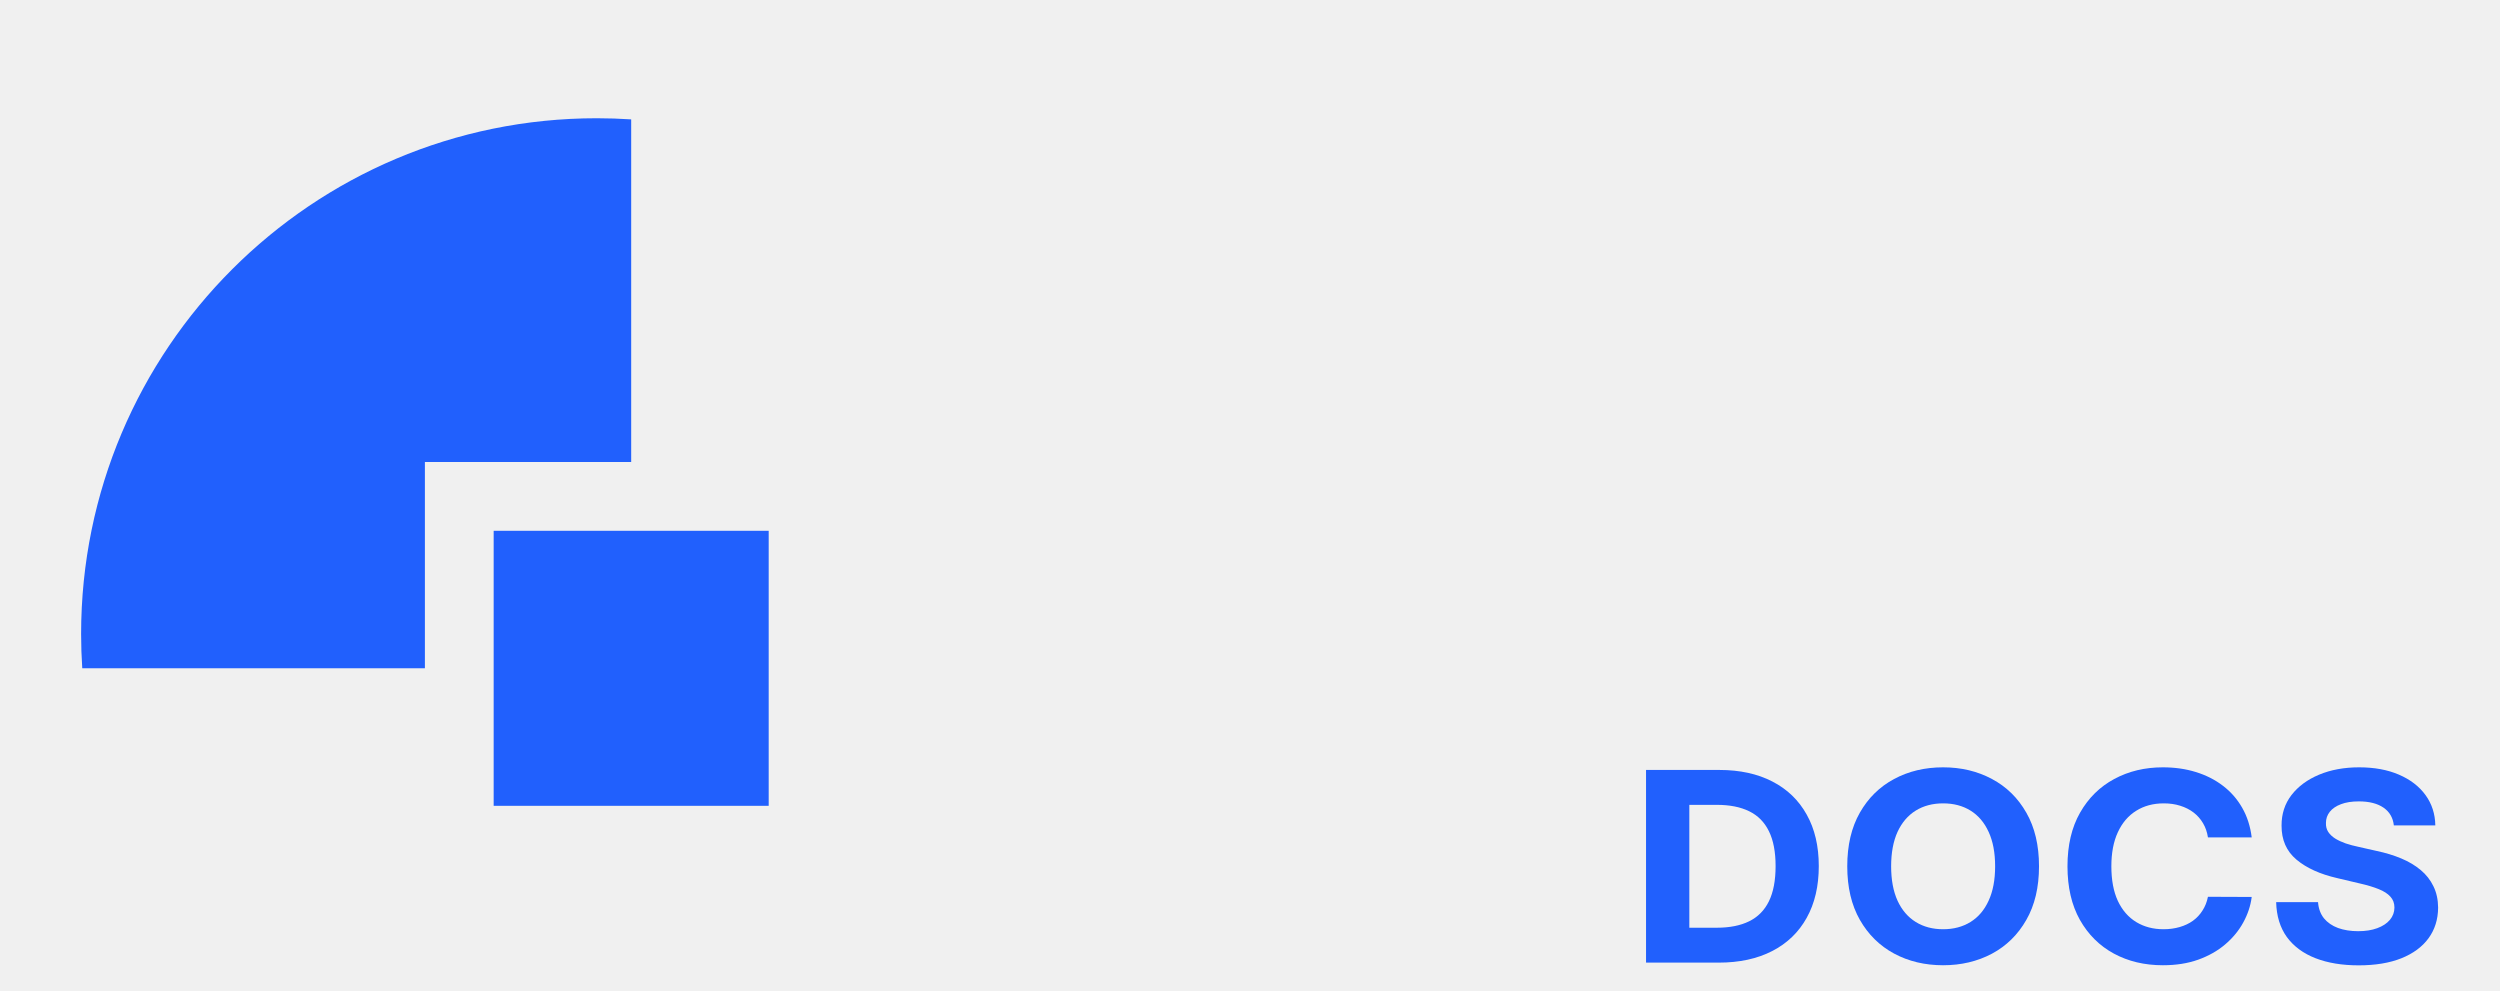
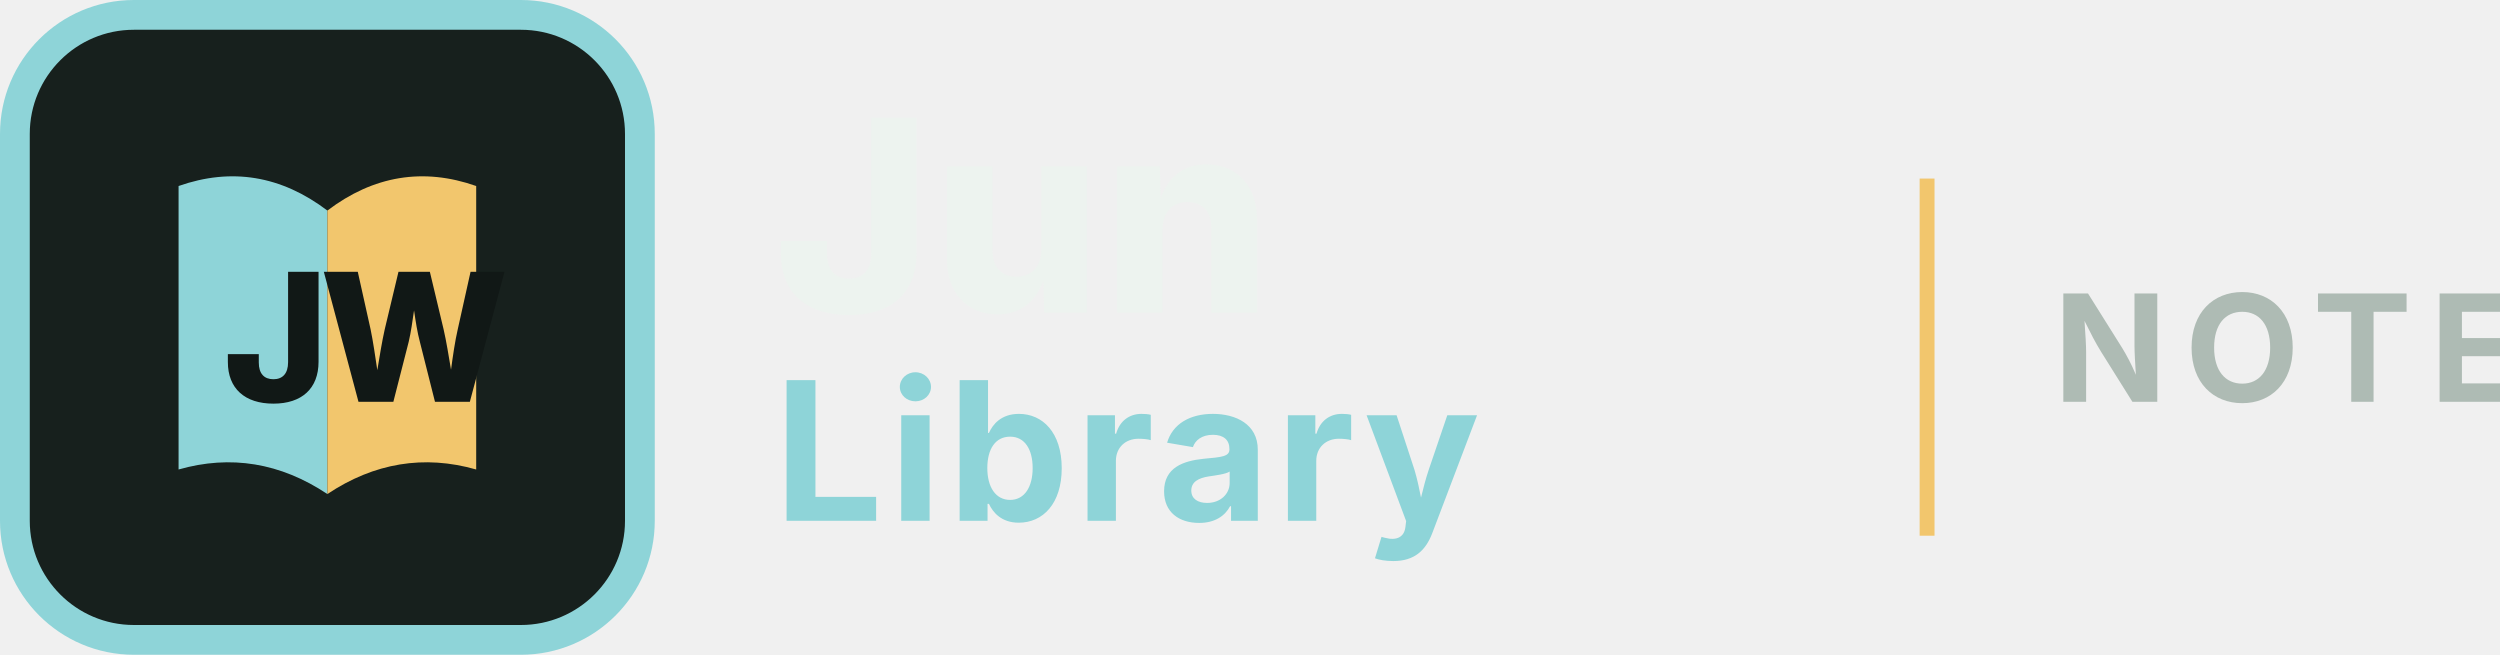
- <svg xmlns="http://www.w3.org/2000/svg" width="101" height="40" viewBox="0 0 101 40" fill="none">
-   <mask id="mask0_5_31" style="mask-type:luminance" maskUnits="userSpaceOnUse" x="0" y="0" width="101" height="40">
-     <path d="M100.5 0H0.5V40H100.5V0Z" fill="white" />
-   </mask>
-   <g mask="url(#mask0_5_31)">
-     <path d="M19.944 21.444H31.055V32.555H19.944V21.444Z" fill="#2160FD" />
-     <path d="M25.5 4.823C25.041 4.793 24.577 4.777 24.111 4.777C12.605 4.777 3.277 14.105 3.277 25.611C3.277 26.077 3.293 26.54 3.323 26.998H17.166V18.665H25.5V4.823Z" fill="#2160FD" />
-     <path d="M69.432 38.89H66.5V31.106H69.457C70.288 31.106 71.005 31.262 71.605 31.574C72.206 31.883 72.667 32.328 72.99 32.908C73.316 33.488 73.479 34.182 73.479 34.99C73.479 35.801 73.316 36.498 72.99 37.081C72.667 37.663 72.203 38.111 71.597 38.422C70.994 38.734 70.272 38.89 69.432 38.89ZM68.249 37.48H69.359C69.876 37.48 70.311 37.394 70.664 37.221C71.019 37.047 71.286 36.777 71.464 36.412C71.644 36.044 71.734 35.571 71.734 34.99C71.734 34.415 71.644 33.945 71.464 33.581C71.286 33.216 71.021 32.947 70.668 32.775C70.315 32.602 69.88 32.516 69.364 32.516H68.249V37.48Z" fill="#2160FD" />
-     <path d="M82.376 34.998C82.376 35.847 82.205 36.569 81.863 37.164C81.524 37.76 81.061 38.215 80.474 38.529C79.889 38.84 79.232 38.996 78.502 38.996C77.767 38.996 77.108 38.839 76.523 38.525C75.939 38.211 75.477 37.756 75.138 37.161C74.799 36.565 74.629 35.844 74.629 34.998C74.629 34.149 74.799 33.427 75.138 32.832C75.477 32.236 75.939 31.783 76.523 31.471C77.108 31.157 77.767 31 78.502 31C79.232 31 79.889 31.157 80.474 31.471C81.061 31.783 81.524 32.236 81.863 32.832C82.205 33.427 82.376 34.149 82.376 34.998ZM80.603 34.998C80.603 34.448 80.515 33.985 80.34 33.607C80.168 33.23 79.924 32.943 79.609 32.748C79.294 32.553 78.925 32.456 78.502 32.456C78.08 32.456 77.711 32.553 77.396 32.748C77.081 32.943 76.836 33.23 76.661 33.607C76.489 33.985 76.402 34.448 76.402 34.998C76.402 35.548 76.489 36.012 76.661 36.389C76.836 36.767 77.081 37.053 77.396 37.248C77.711 37.443 78.08 37.541 78.502 37.541C78.925 37.541 79.294 37.443 79.609 37.248C79.924 37.053 80.168 36.767 80.34 36.389C80.515 36.012 80.603 35.548 80.603 34.998Z" fill="#2160FD" />
-     <path d="M90.969 33.831H89.201C89.168 33.616 89.102 33.425 89.003 33.258C88.903 33.088 88.775 32.943 88.619 32.824C88.463 32.705 88.282 32.614 88.078 32.551C87.876 32.487 87.656 32.456 87.419 32.456C86.991 32.456 86.618 32.556 86.301 32.756C85.983 32.953 85.737 33.242 85.561 33.622C85.386 34 85.299 34.458 85.299 34.998C85.299 35.553 85.386 36.019 85.561 36.397C85.739 36.774 85.987 37.059 86.305 37.252C86.622 37.444 86.99 37.541 87.407 37.541C87.641 37.541 87.858 37.511 88.058 37.453C88.259 37.395 88.439 37.31 88.595 37.199C88.751 37.085 88.88 36.947 88.982 36.784C89.087 36.622 89.16 36.437 89.201 36.23L90.969 36.237C90.924 36.594 90.809 36.939 90.626 37.271C90.446 37.6 90.202 37.895 89.895 38.156C89.591 38.415 89.227 38.62 88.805 38.772C88.385 38.922 87.909 38.996 87.379 38.996C86.641 38.996 85.981 38.839 85.4 38.525C84.821 38.211 84.363 37.756 84.027 37.161C83.693 36.565 83.526 35.844 83.526 34.998C83.526 34.149 83.695 33.427 84.035 32.832C84.374 32.236 84.835 31.783 85.416 31.471C85.998 31.157 86.652 31 87.379 31C87.858 31 88.302 31.063 88.712 31.19C89.124 31.317 89.489 31.502 89.806 31.745C90.124 31.986 90.382 32.281 90.582 32.63C90.784 32.98 90.913 33.38 90.969 33.831Z" fill="#2160FD" />
-     <path d="M96.711 33.345C96.678 33.038 96.54 32.8 96.295 32.63C96.05 32.461 95.717 32.376 95.297 32.376C95.012 32.376 94.771 32.414 94.574 32.49C94.378 32.563 94.227 32.666 94.122 32.798C94.019 32.929 93.968 33.079 93.968 33.246C93.963 33.385 93.994 33.507 94.061 33.611C94.131 33.715 94.227 33.805 94.348 33.881C94.469 33.954 94.609 34.019 94.768 34.075C94.927 34.128 95.097 34.173 95.277 34.211L96.02 34.379C96.381 34.455 96.712 34.556 97.014 34.683C97.315 34.809 97.576 34.965 97.797 35.15C98.018 35.335 98.189 35.553 98.31 35.804C98.434 36.055 98.497 36.342 98.5 36.666C98.497 37.143 98.368 37.556 98.112 37.906C97.859 38.253 97.493 38.522 97.014 38.715C96.537 38.905 95.962 39 95.289 39C94.621 39 94.04 38.904 93.544 38.711C93.052 38.519 92.666 38.234 92.389 37.856C92.115 37.476 91.971 37.006 91.957 36.446H93.649C93.668 36.707 93.748 36.925 93.888 37.1C94.03 37.272 94.22 37.403 94.457 37.491C94.697 37.577 94.967 37.62 95.269 37.62C95.565 37.62 95.822 37.58 96.04 37.499C96.261 37.418 96.432 37.305 96.553 37.161C96.674 37.016 96.735 36.85 96.735 36.663C96.735 36.488 96.68 36.341 96.569 36.222C96.462 36.103 96.303 36.001 96.093 35.918C95.885 35.834 95.631 35.758 95.329 35.69L94.429 35.477C93.731 35.317 93.181 35.068 92.777 34.728C92.373 34.389 92.172 33.931 92.175 33.356C92.172 32.885 92.306 32.473 92.575 32.121C92.847 31.769 93.22 31.494 93.694 31.296C94.168 31.099 94.706 31 95.309 31C95.923 31 96.459 31.099 96.917 31.296C97.377 31.494 97.735 31.769 97.991 32.121C98.247 32.473 98.379 32.881 98.387 33.345H96.711Z" fill="#2160FD" />
-   </g>
+ <svg xmlns="http://www.w3.org/2000/svg" width="168" height="44" viewBox="0 0 168 44" fill="none" role="img" aria-labelledby="logo-title">
+   <rect x="1" y="1" width="42" height="42" rx="8" fill="#17201D" stroke="#8ED4D8" stroke-width="2" />
+   <path d="M12 12.5C15.55 11.25 18.9 11.8 22 14.15V33.2C18.85 31.1 15.5 30.55 12 31.55V12.5Z" fill="#8ED4D8" />
+   <path d="M22 14.15C25.1 11.8 28.45 11.25 32 12.5V31.55C28.5 30.55 25.15 31.1 22 33.2V14.15Z" fill="#F2C66D" />
+   <text x="15" y="27" fill="#111816" font-family="Plus Jakarta Sans, Inter, Arial, sans-serif" font-size="12" font-weight="800" letter-spacing="-0.6">JW</text>
+   <text x="52" y="21" fill="#EDF3EF" font-family="Plus Jakarta Sans, Inter, Arial, sans-serif" font-size="18" font-weight="800" letter-spacing="0">Jun</text>
+   <text x="52" y="35" fill="#8ED4D8" font-family="Plus Jakarta Sans, Inter, Arial, sans-serif" font-size="13" font-weight="700" letter-spacing="0.4">Library</text>
+   <path d="M129 12H130V36H129V12Z" fill="#F2C66D" />
+   <text x="138" y="27" fill="#AEBBB4" font-family="Plus Jakarta Sans, Inter, Arial, sans-serif" font-size="10" font-weight="700" letter-spacing="1.2">NOTES</text>
</svg>
